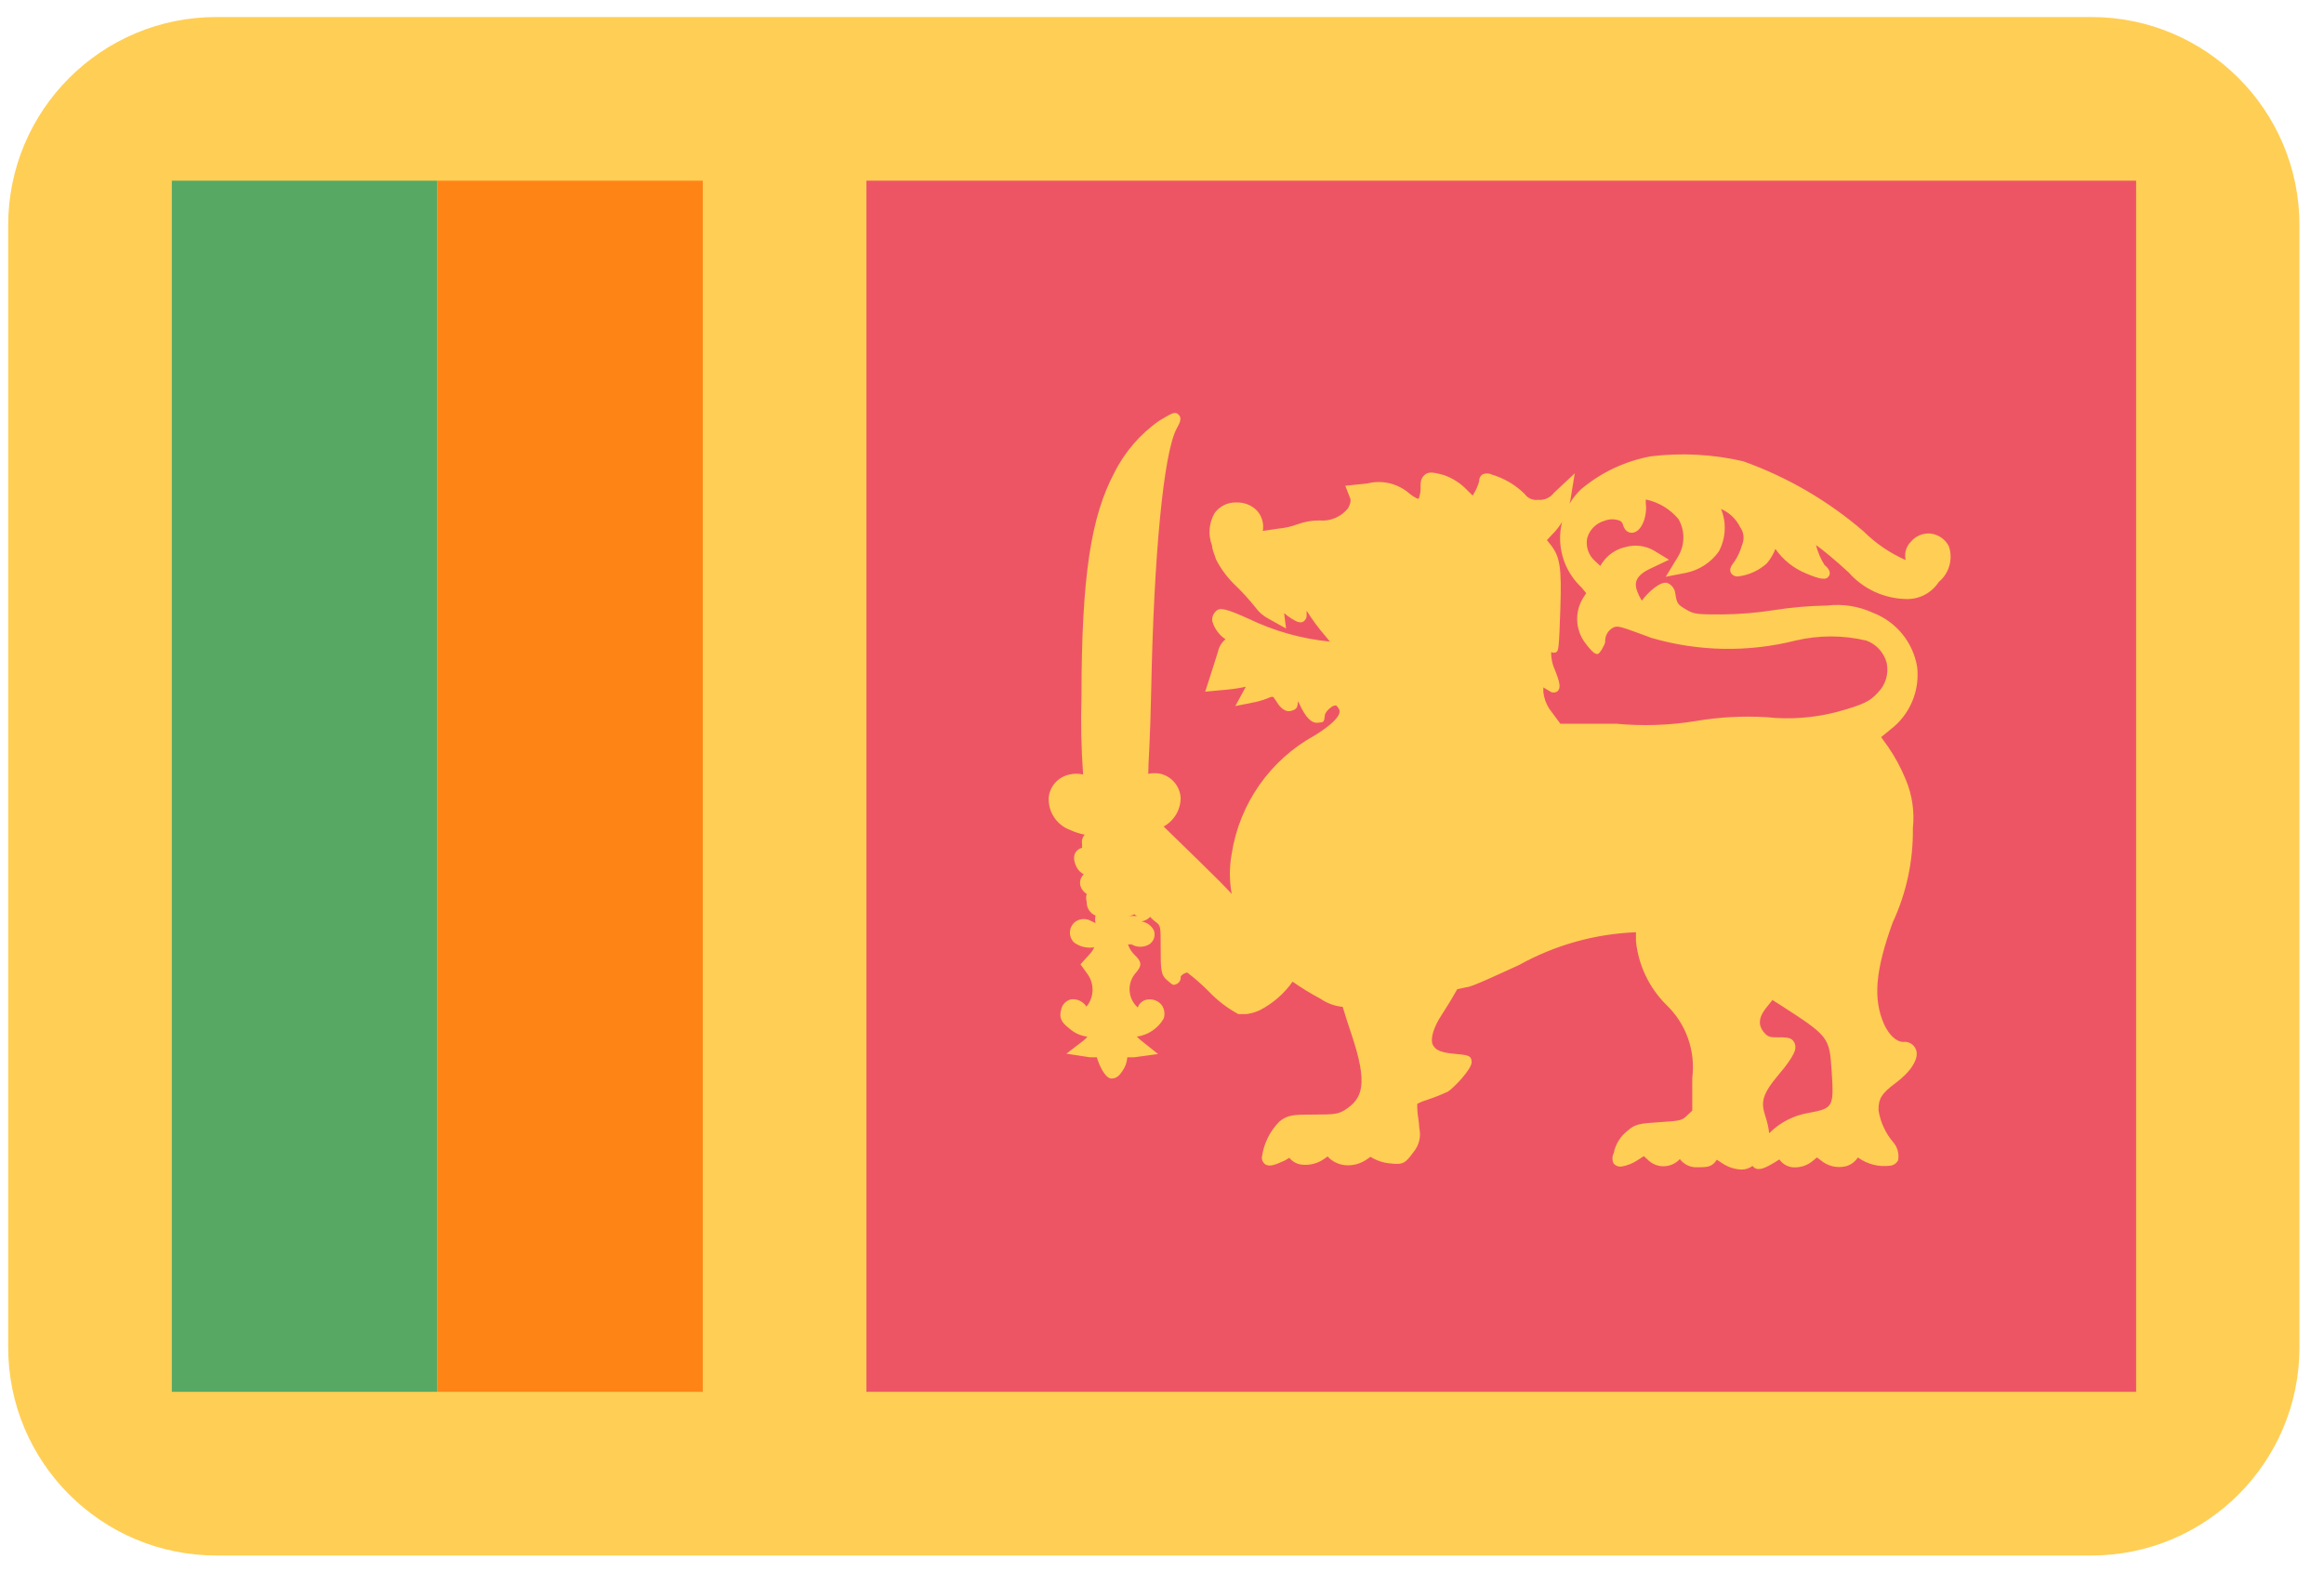
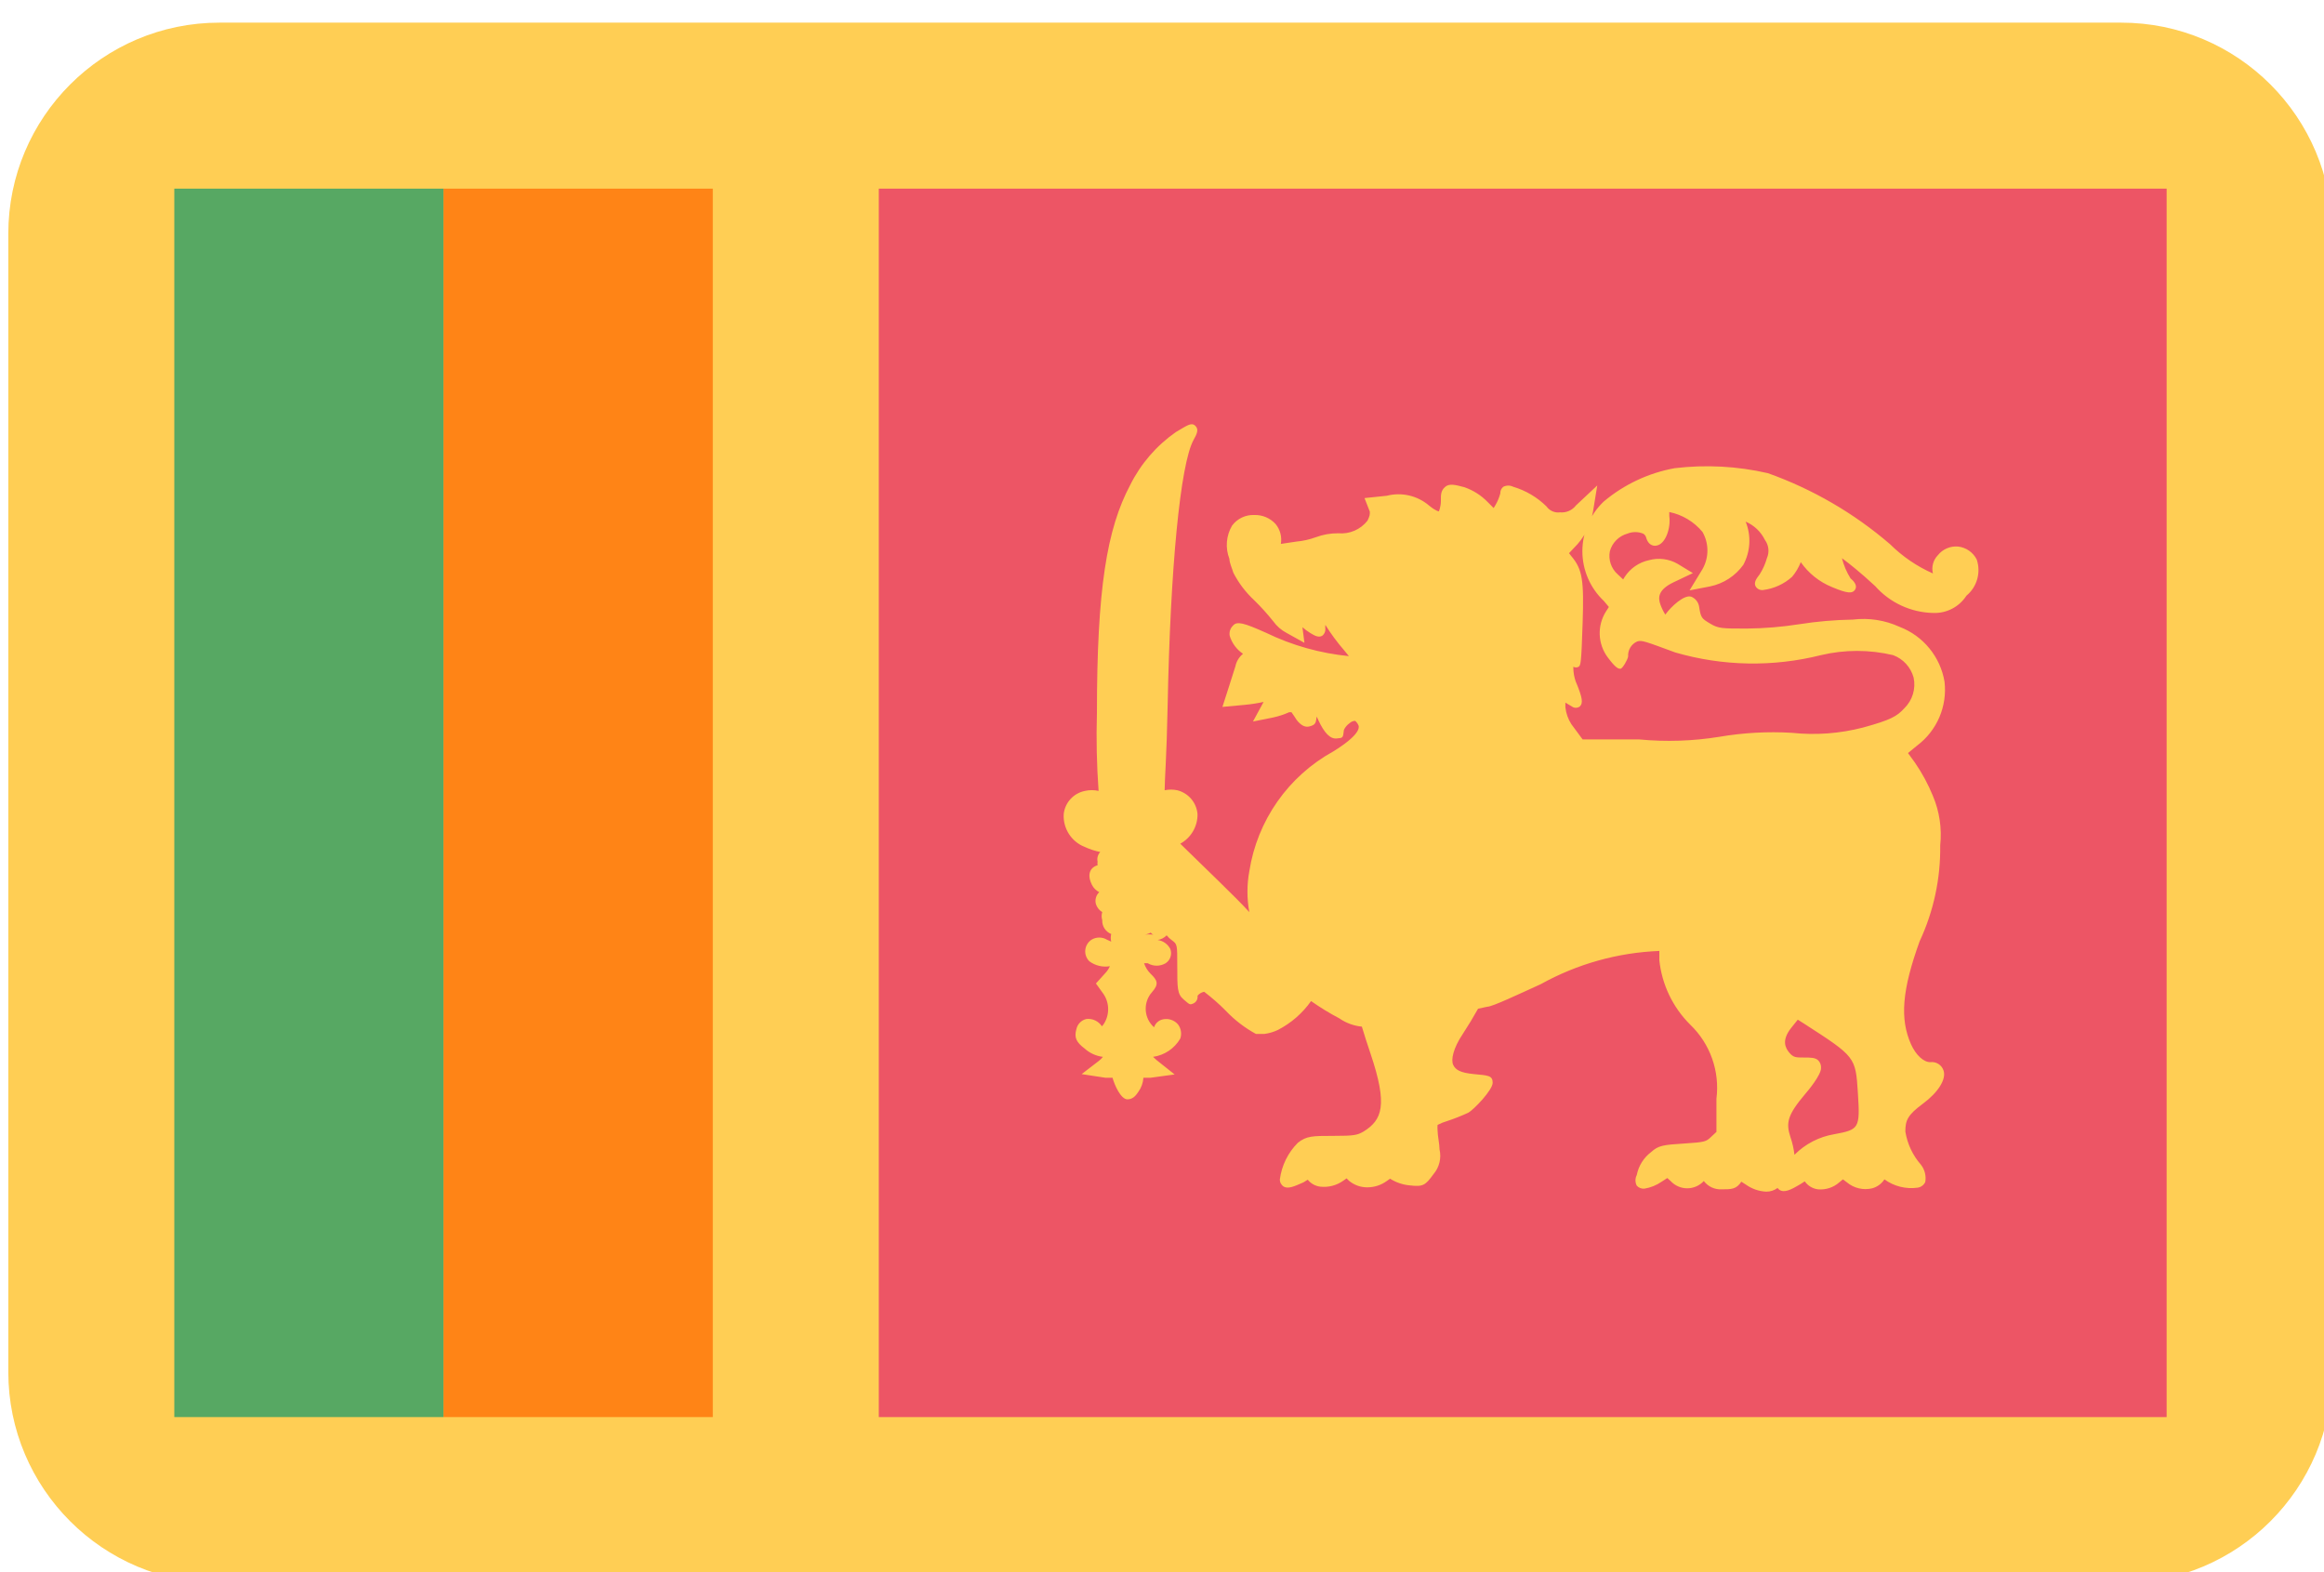
- <svg xmlns="http://www.w3.org/2000/svg" width="71" height="48">
+ <svg xmlns="http://www.w3.org/2000/svg" width="71" height="48" viewBox="0 0 70 47">
  <g fill-rule="nonzero" fill="none">
    <rect fill="#FFCE54" x=".25" y=".52" width="70" height="47" rx="6.36" />
    <path fill="#57A863" d="M5.25 42.52v-37h8.11v37z" />
    <path fill="#FF8416" d="M13.36 42.52v-37h8.11v37z" />
    <path fill="#ED5565" d="M26.47 42.52v-37h38.79v37z" />
    <path d="M59.54 16.69a.72.72 0 0 0-.56-.39.7.7 0 0 0-.61.26.59.59 0 0 0-.15.55 4.29 4.29 0 0 1-1.29-.88 11.63 11.63 0 0 0-3.68-2.14 8.18 8.18 0 0 0-2.81-.15 4.6 4.6 0 0 0-2.13 1 2.06 2.06 0 0 0 0 3l.15.18-.09.14a1.22 1.22 0 0 0 .05 1.37c.26.35.33.35.39.35s.22-.28.23-.37a.46.46 0 0 1 .27-.45c.14-.05.25 0 1.15.33a8.4 8.4 0 0 0 4.39.08 4.71 4.71 0 0 1 2.17 0 1 1 0 0 1 .62.68 1 1 0 0 1-.28.92c-.22.24-.4.35-1.24.58a6 6 0 0 1-2.15.16 9.58 9.58 0 0 0-2.18.12 9.48 9.48 0 0 1-2.41.08h-1.71l-.34-.46a1.18 1.18 0 0 1-.18-.51V21l.2.12a.2.2 0 0 0 .23 0c.11-.1.09-.26-.12-.76a1.26 1.26 0 0 1-.07-.39v-.05a.16.16 0 0 0 .16 0c.06-.05.08-.07.12-1.33.04-1.26 0-1.6-.34-2l-.07-.09.15-.16a2 2 0 0 0 .57-1.08l.13-.8-.64.6a.54.54 0 0 1-.48.21.43.43 0 0 1-.41-.18 2.4 2.4 0 0 0-1-.59.33.33 0 0 0-.3 0 .24.24 0 0 0-.09.2 1.44 1.44 0 0 1-.14.34l-.06.1-.18-.18a1.79 1.79 0 0 0-.71-.45c-.27-.07-.45-.12-.58 0-.13.12-.12.25-.12.42 0 .17-.06.31-.06.31s-.08 0-.29-.17a1.42 1.42 0 0 0-1.28-.3l-.67.07.16.41c0 .1 0 .12-.07.27a1 1 0 0 1-.88.38 1.91 1.91 0 0 0-.68.12 2.31 2.31 0 0 1-.58.13l-.47.07a.74.74 0 0 0-.16-.6.83.83 0 0 0-.64-.27.79.79 0 0 0-.67.32 1.15 1.15 0 0 0-.08 1c0 .12.09.31.12.42a3 3 0 0 0 .62.82c.207.201.4.415.58.64.104.146.241.266.4.35l.54.3-.06-.47c.072.063.149.12.23.17.13.08.25.15.36.09a.23.23 0 0 0 .1-.21.65.65 0 0 1 0-.12c.17.27.36.528.57.77l.14.17a7.35 7.35 0 0 1-2.49-.7c-.67-.3-.88-.36-1-.22a.34.34 0 0 0-.1.31 1 1 0 0 0 .4.54.66.66 0 0 0-.23.38l-.2.63-.19.59.65-.06a4.77 4.77 0 0 0 .59-.09l-.32.59.6-.12a2.48 2.48 0 0 0 .49-.16h.07l.09.13c.05.09.22.35.44.3.22-.05.2-.13.23-.3l.05.11c.18.39.36.57.55.55.19-.02.19 0 .22-.26a.51.51 0 0 1 .17-.2.25.25 0 0 1 .17-.07s.07.06.1.14c.03.08 0 .31-.76.78a5 5 0 0 0-2.53 3.61 3.39 3.39 0 0 0 0 1.23c-.21-.23-.5-.52-.92-.93l-1.16-1.13a1 1 0 0 0 .52-.89.81.81 0 0 0-.61-.72.93.93 0 0 0-.38 0c0-.34.06-1 .09-2.55.08-4.13.38-7.27.78-8 .1-.18.17-.32.05-.43-.12-.11-.25 0-.58.19a4.26 4.26 0 0 0-1.38 1.6c-.7 1.32-1 3.12-1 6.86a23.17 23.17 0 0 0 .05 2.35.92.92 0 0 0-.41 0 .8.8 0 0 0-.64.69 1 1 0 0 0 .64 1c.147.068.301.118.46.15a.32.32 0 0 0-.08.29.31.31 0 0 0 0 .11.34.34 0 0 0-.17.1c-.07.08-.13.23 0 .49a.5.5 0 0 0 .22.22.36.36 0 0 0-.1.36c.032.1.1.186.19.24a.4.4 0 0 0 0 .24.43.43 0 0 0 .27.42.5.5 0 0 0 0 .23l-.13-.06a.45.45 0 0 0-.46 0 .42.42 0 0 0-.07.65.81.81 0 0 0 .62.15.7.7 0 0 1-.14.21l-.28.31.23.32a.82.82 0 0 1 0 .91l-.05.06a.49.49 0 0 0-.47-.22.4.4 0 0 0-.3.31c-.07.25 0 .39.25.58a1 1 0 0 0 .55.25.61.61 0 0 1-.12.12l-.52.4.72.11h.21c.06.22.25.65.45.65s.29-.18.33-.23a.81.81 0 0 0 .15-.42h.21l.73-.1-.54-.43-.11-.1a1.13 1.13 0 0 0 .82-.55.46.46 0 0 0-.07-.43.47.47 0 0 0-.45-.15.36.36 0 0 0-.27.24l-.06-.06a.75.75 0 0 1 0-1c.21-.24.17-.35-.05-.56a.8.8 0 0 1-.19-.31h.11a.53.53 0 0 0 .54 0 .36.36 0 0 0 .14-.43.51.51 0 0 0-.38-.27.48.48 0 0 0 .27-.14.85.85 0 0 0 .16.15c.16.12.16.12.16.78s0 .84.19 1c.19.16.18.17.3.12a.22.22 0 0 0 .12-.23.33.33 0 0 1 .2-.12c.23.175.447.365.65.57.265.28.572.516.91.7h.25a1.36 1.36 0 0 0 .41-.12 2.79 2.79 0 0 0 1-.87 7.7 7.7 0 0 0 .85.52c.202.14.436.226.68.25.07.24.16.51.26.81.53 1.57.35 2-.21 2.35-.19.11-.29.13-.91.13-.62 0-.81 0-1.07.21a1.91 1.91 0 0 0-.54 1.1.25.25 0 0 0 .12.22c.13.07.3 0 .59-.13l.13-.08a.57.57 0 0 0 .38.21 1 1 0 0 0 .69-.18l.1-.07.07.07a.85.85 0 0 0 .56.2 1 1 0 0 0 .58-.19l.1-.07c.175.111.374.18.58.2.42.05.48 0 .73-.34a.85.85 0 0 0 .18-.74c0-.16-.06-.42-.06-.58a.94.94 0 0 1 0-.16c.096-.05.196-.09.3-.12a5.89 5.89 0 0 0 .63-.25c.16-.09.73-.68.73-.9 0-.22-.14-.22-.56-.26-.42-.04-.56-.13-.63-.28-.07-.15 0-.5.29-.93.17-.26.32-.51.46-.76l.28-.06c.15 0 .95-.38 1.61-.68a8 8 0 0 1 3.57-1v.28a3.21 3.21 0 0 0 .93 1.94 2.63 2.63 0 0 1 .79 2.23v1l-.16.15c-.15.14-.17.16-.81.2-.64.04-.78.06-1 .26a1.14 1.14 0 0 0-.43.69.35.35 0 0 0 0 .32.28.28 0 0 0 .23.09 1.28 1.28 0 0 0 .52-.21l.17-.11.1.09a.68.68 0 0 0 1 0 .63.63 0 0 0 .54.25c.29 0 .44 0 .59-.23l.14.09c.179.127.39.2.61.21a.56.56 0 0 0 .34-.11l.05.05c.15.11.36 0 .63-.16l.14-.09a.57.57 0 0 0 .4.24.85.85 0 0 0 .64-.21l.11-.09.12.09a.87.87 0 0 0 .76.18.64.64 0 0 0 .37-.27c.288.21.647.3 1 .25a.3.3 0 0 0 .23-.17.66.66 0 0 0-.13-.52 2 2 0 0 1-.47-1c0-.34.07-.5.53-.84.46-.34.71-.74.62-1a.37.37 0 0 0-.4-.25c-.2 0-.43-.21-.58-.54-.34-.77-.27-1.63.26-3.1a6.62 6.62 0 0 0 .62-2.89 3 3 0 0 0-.22-1.49 5.3 5.3 0 0 0-.54-1l-.21-.29.28-.23a2.1 2.1 0 0 0 .82-1.92 2.15 2.15 0 0 0-1.35-1.65 2.61 2.61 0 0 0-1.41-.22 11.61 11.61 0 0 0-1.62.14 10.87 10.87 0 0 1-1.57.13c-.76 0-.86 0-1.11-.15-.25-.15-.28-.17-.33-.5a.39.39 0 0 0-.24-.31c-.21-.07-.61.3-.78.54a1.55 1.55 0 0 1-.15-.31c-.07-.2-.07-.43.37-.65l.61-.29-.46-.28a1.13 1.13 0 0 0-.86-.11 1.16 1.16 0 0 0-.73.5l-.05.08-.16-.15a.74.74 0 0 1-.24-.7.76.76 0 0 1 .53-.53.63.63 0 0 1 .47 0 .18.18 0 0 1 .09.11c.08.29.28.26.32.25.27-.05.43-.53.38-.89v-.12c.392.08.745.292 1 .6a1.13 1.13 0 0 1 0 1.12l-.39.64.62-.12a1.64 1.64 0 0 0 1-.65 1.53 1.53 0 0 0 .07-1.3c.253.108.459.303.58.55.117.16.14.37.06.55a1.79 1.79 0 0 1-.22.49c-.1.13-.18.24-.12.36a.23.23 0 0 0 .22.11 1.6 1.6 0 0 0 .88-.4c.11-.132.197-.28.26-.44.234.335.56.596.94.75.45.19.62.21.7.07.08-.14-.08-.28-.14-.33a2.09 2.09 0 0 1-.26-.61c.22.16.58.45 1 .84a2.4 2.4 0 0 0 1.75.81 1.14 1.14 0 0 0 1-.52 1 1 0 0 0 .31-1.09zM34.4 28a.66.66 0 0 0 .26-.07.2.2 0 0 0 .08.06 1 1 0 0 0-.26 0l-.08.01zm20.85 6a2.2 2.2 0 0 0-1.2.62 2.55 2.55 0 0 0-.12-.53c-.14-.43-.1-.66.45-1.31.08-.09.47-.56.47-.77a.3.3 0 0 0-.08-.23c-.09-.09-.23-.09-.45-.09s-.3 0-.42-.14-.25-.37.05-.75l.2-.25.19.12c1.55 1 1.55 1 1.62 2.08.07 1.08.04 1.11-.71 1.25z" fill="#FFCE54" />
  </g>
</svg>
